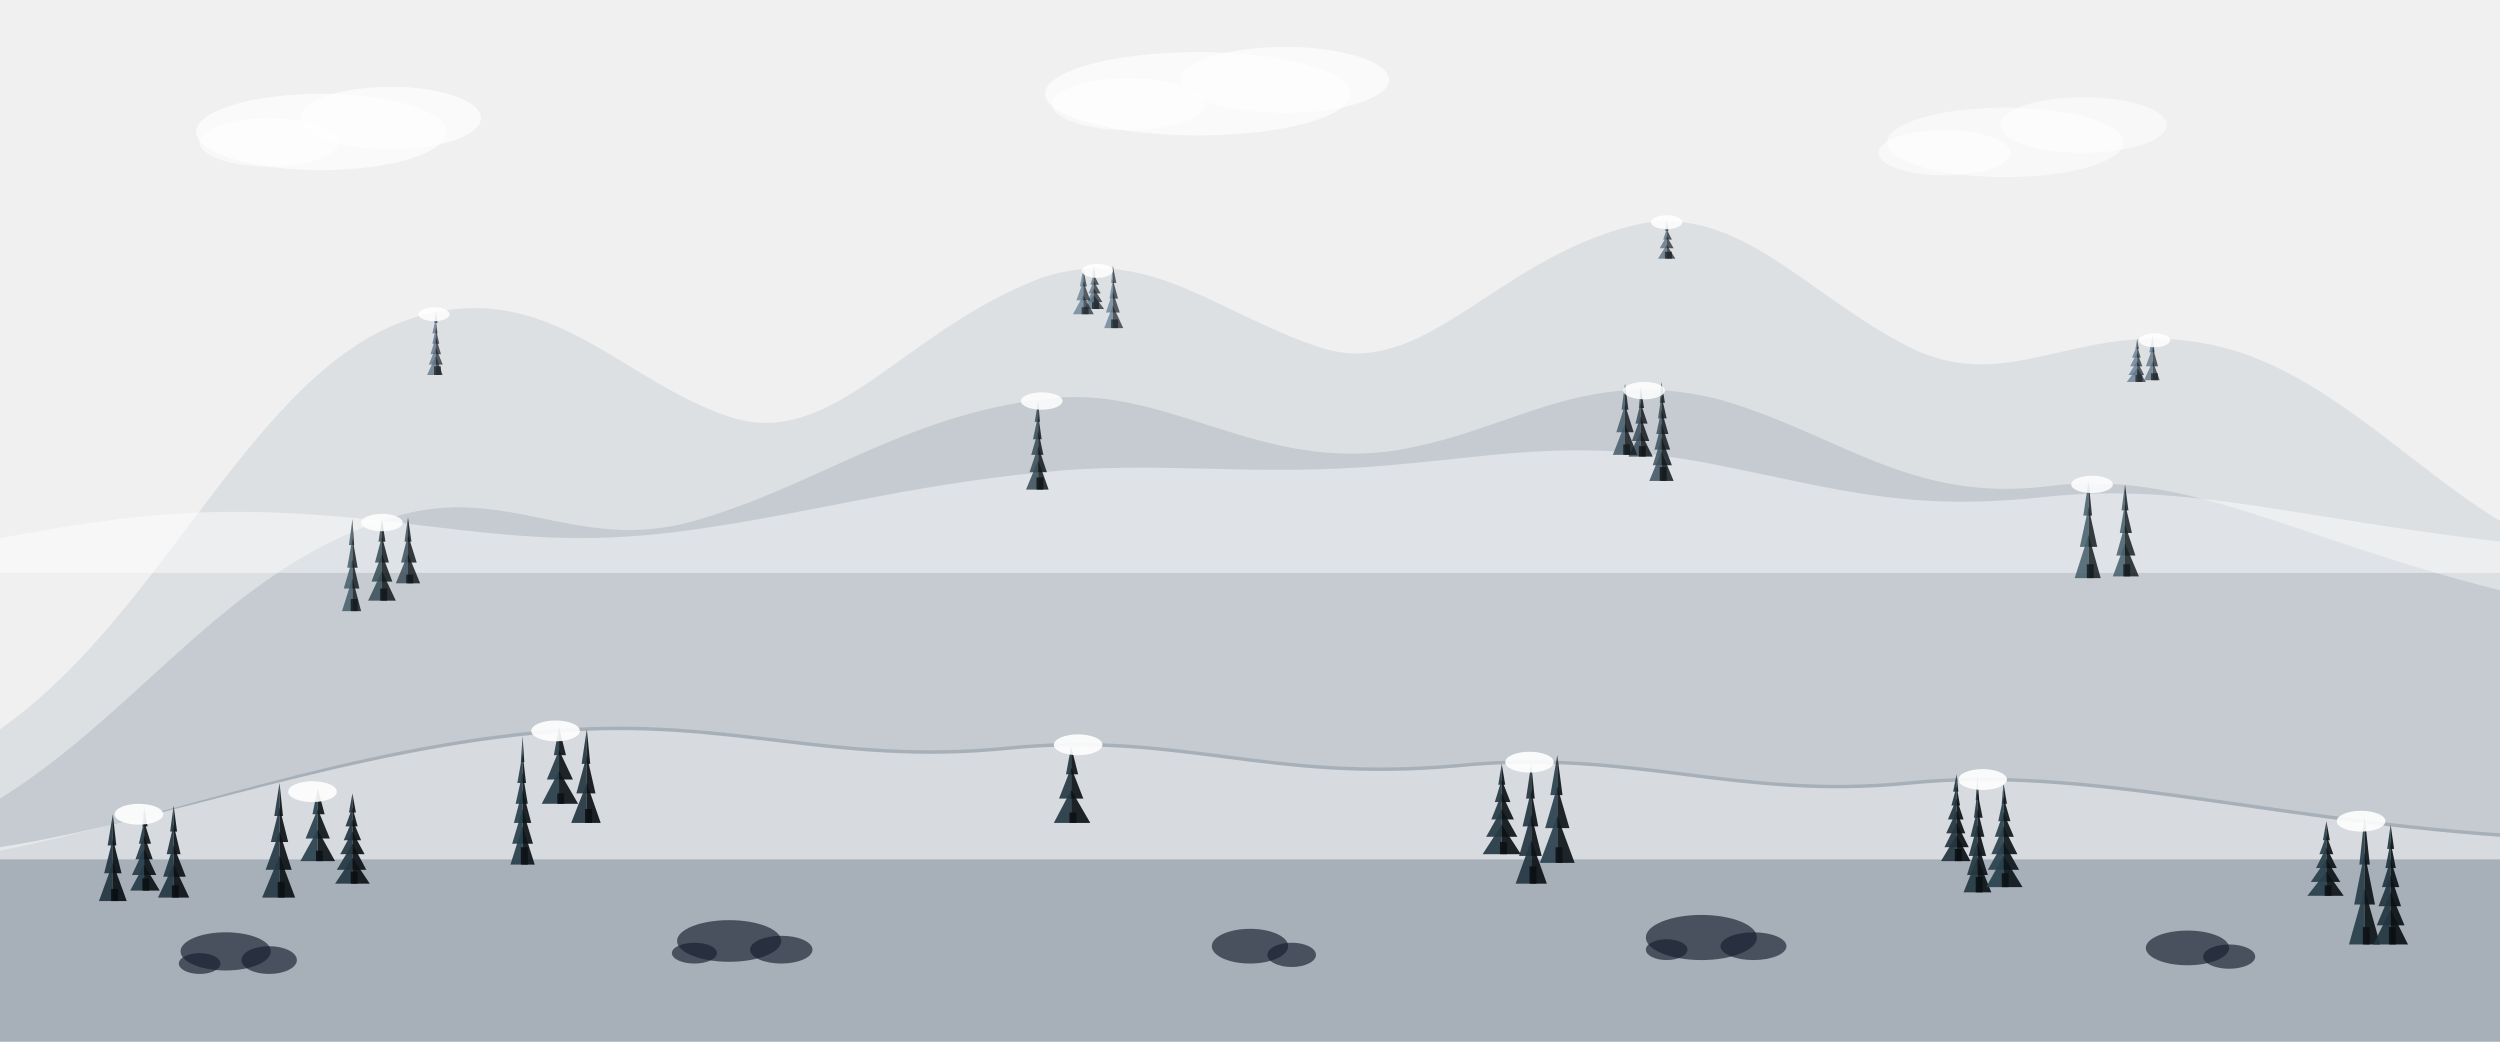
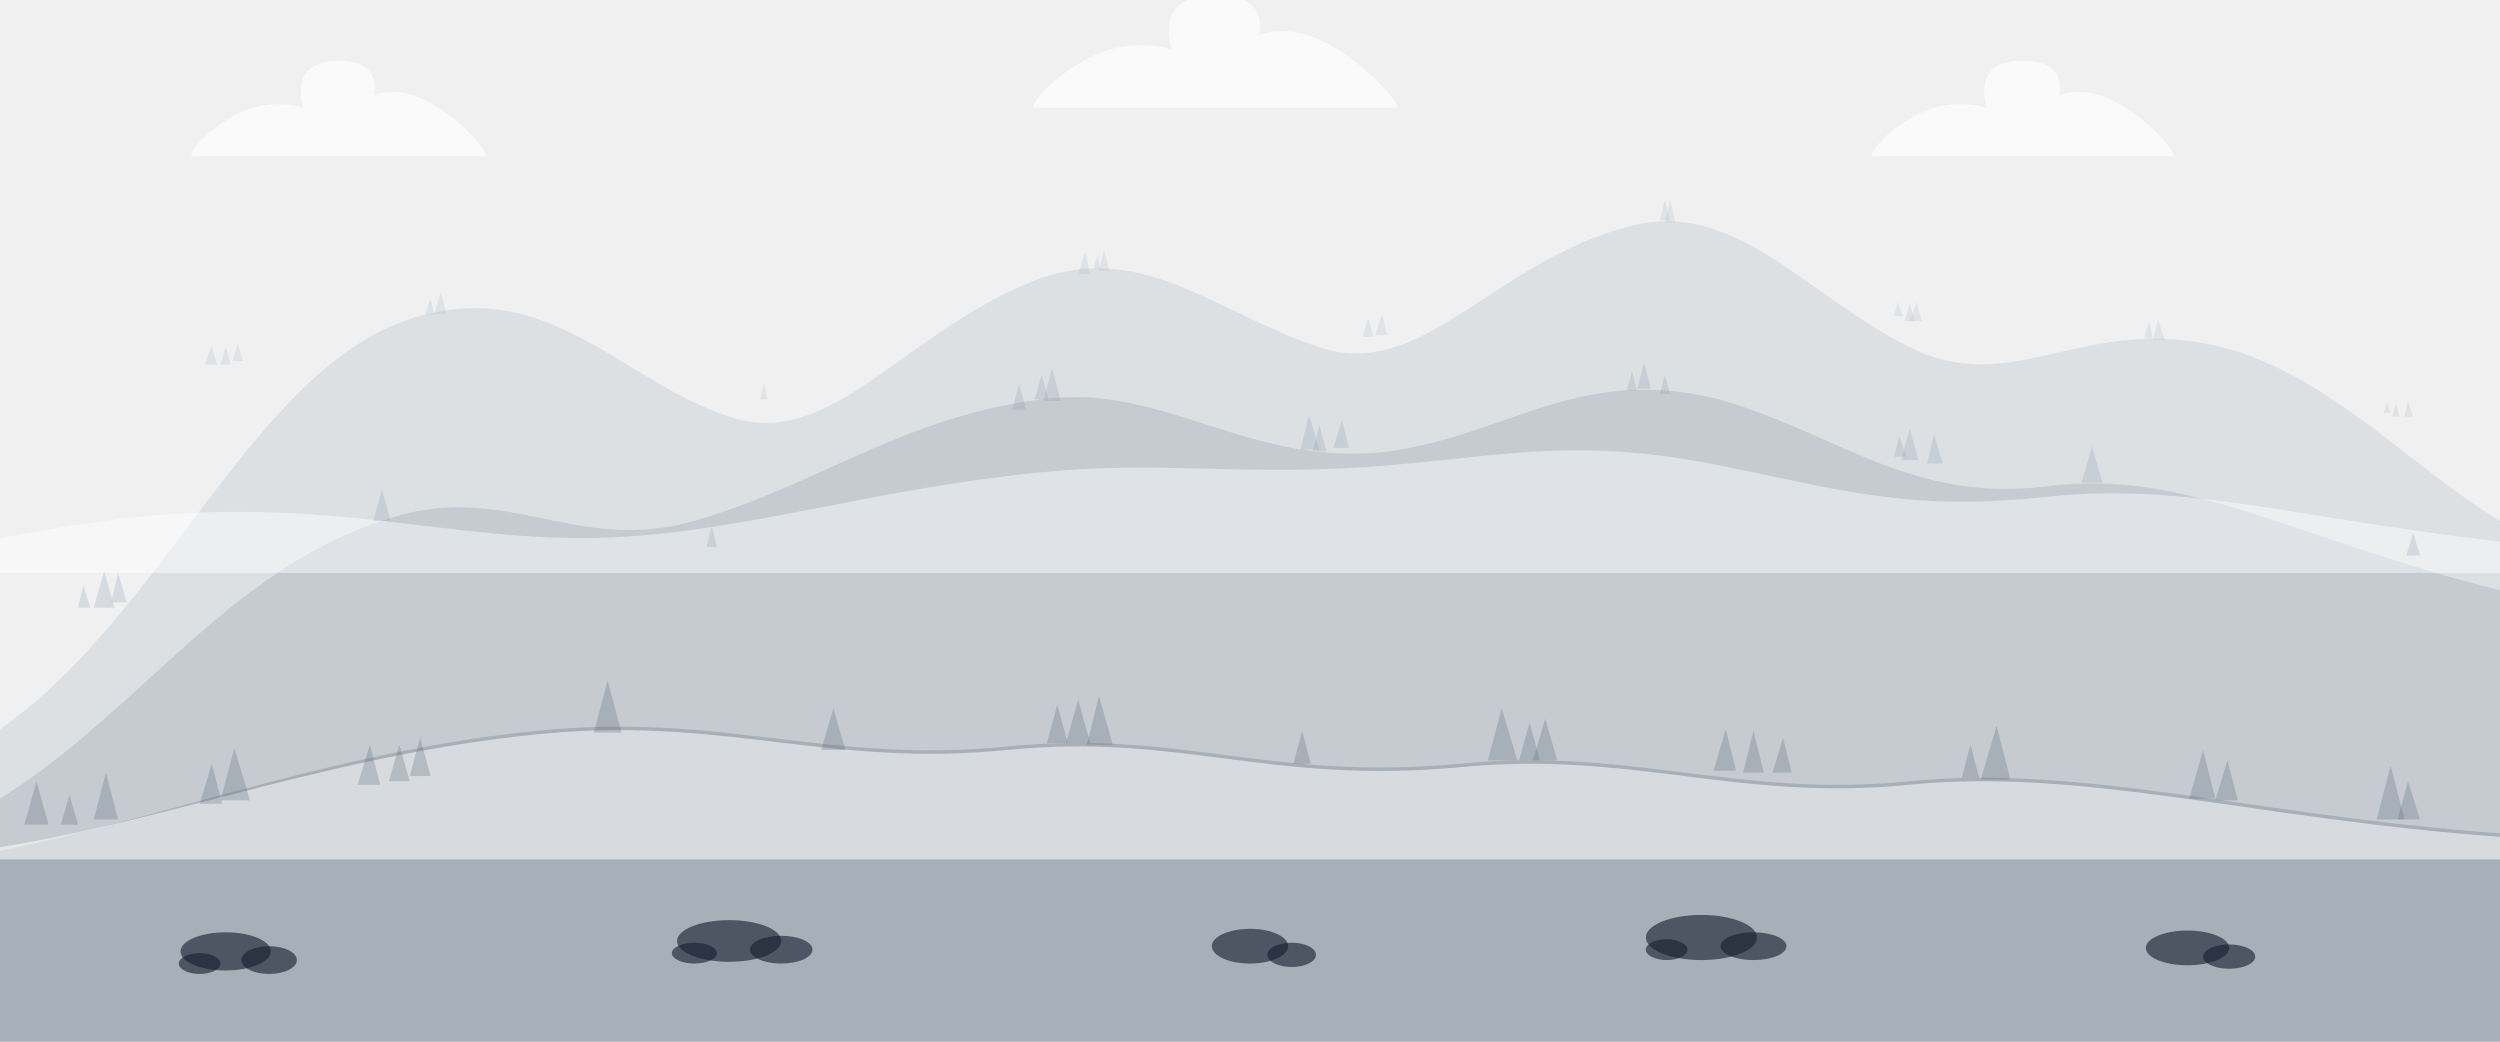
<svg xmlns="http://www.w3.org/2000/svg" viewBox="0 0 1440 600" preserveAspectRatio="xMidYMax slice">
-   <ellipse cx="185" cy="76" rx="72" ry="22" fill="white" fill-opacity="0.65" />
-   <ellipse cx="225" cy="68" rx="52" ry="18" fill="white" fill-opacity="0.65" />
-   <ellipse cx="155" cy="82" rx="40" ry="14" fill="white" fill-opacity="0.55" />
-   <ellipse cx="690" cy="54" rx="88" ry="24" fill="white" fill-opacity="0.65" />
-   <ellipse cx="740" cy="46" rx="60" ry="19" fill="white" fill-opacity="0.65" />
-   <ellipse cx="650" cy="60" rx="44" ry="15" fill="white" fill-opacity="0.55" />
-   <ellipse cx="1155" cy="82" rx="68" ry="20" fill="white" fill-opacity="0.55" />
-   <ellipse cx="1200" cy="72" rx="48" ry="16" fill="white" fill-opacity="0.55" />
-   <ellipse cx="1120" cy="88" rx="38" ry="13" fill="white" fill-opacity="0.55" />
+   <path d="M110,90 C110,84 134,60 159,60 C185,60 177,69 177,69 C177,69 161,35 195,35 C229,35 211,67 211,67 C211,67 204,53 227,53 C251,53 280,84 280,90 Z" fill="white" fill-opacity="0.65" />
+   <path d="M595,62 C595,56 624,26 656,26 C687,26 678,37 678,37 C678,37 658,-3 700,-3 C742,-3 720,35 720,35 C720,35 710,18 740,18 C769,18 805,56 805,62 Z" fill="white" fill-opacity="0.65" />
+   <path d="M1078,90 C1078,84 1102,60 1128,60 C1154,60 1147,69 1147,69 C1147,69 1130,35 1165,35 C1200,35 1182,67 1182,67 C1182,67 1174,53 1198,53 C1223,53 1252,84 1252,90 Z" fill="white" fill-opacity="0.65" />
  <path fill="#9aacb8" fill-opacity="0.22" d="M0,420 C100,350 150,200 250,180 C320,165 360,220 420,240 C480,260 520,190 600,160 C660,140 700,180 760,200 C820,220 860,150 940,130 C1000,115 1040,170 1100,200 C1160,230 1200,180 1280,200 C1340,215 1390,270 1440,300 L1440,600 L0,600 Z" />
-   <path fill="white" fill-opacity="0.80" d="M244,180 C250,167 C256,180 Z" />
-   <path fill="white" fill-opacity="0.80" d="M626,155 C632,142 C638,155 Z" />
-   <path fill="white" fill-opacity="0.80" d="M954,127 C960,114 C966,127 Z" />
-   <path fill="white" fill-opacity="0.80" d="M1235,195 C1241,182 C1247,195 Z" />
-   <g fill="#394856" fill-opacity="0.72">
-     <polygon points="251,179 251,186 250,186" fill="#556c81" fill-opacity="0.72" />
-     <polygon points="251,179 251,186 252,186" fill="#1c242b" fill-opacity="0.72" />
-     <polygon points="251,184 251,192 249,192" fill="#556c81" fill-opacity="0.72" />
-     <polygon points="251,184 251,192 252,192" fill="#1c242b" fill-opacity="0.72" />
-     <polygon points="251,189 251,198 249,198" fill="#556c81" fill-opacity="0.72" />
-     <polygon points="251,189 251,198 253,198" fill="#1c242b" fill-opacity="0.72" />
-     <polygon points="251,194 251,204 248,204" fill="#556c81" fill-opacity="0.72" />
-     <polygon points="251,194 251,204 254,204" fill="#1c242b" fill-opacity="0.72" />
-     <polygon points="251,200 251,210 247,210" fill="#556c81" fill-opacity="0.72" />
-     <polygon points="251,200 251,210 255,210" fill="#1c242b" fill-opacity="0.72" />
-     <polygon points="251,205 251,216 246,216" fill="#556c81" fill-opacity="0.72" />
-     <polygon points="251,205 251,216 255,216" fill="#1c242b" fill-opacity="0.72" />
-     <rect x="250" y="211" width="4" height="5" fill="#192026" fill-opacity="0.72" />
-   </g>
-   <ellipse cx="250" cy="181" rx="9" ry="4" fill="white" fill-opacity="0.85" />
-   <g fill="#3a4a58" fill-opacity="0.72">
-     <polygon points="630,153 630,159 629,159" fill="#576f84" fill-opacity="0.72" />
-     <polygon points="630,153 630,159 631,159" fill="#1d252c" fill-opacity="0.72" />
-     <polygon points="630,158 630,164 628,164" fill="#576f84" fill-opacity="0.72" />
-     <polygon points="630,158 630,164 633,164" fill="#1d252c" fill-opacity="0.72" />
-     <polygon points="630,162 630,169 627,169" fill="#576f84" fill-opacity="0.72" />
-     <polygon points="630,162 630,169 634,169" fill="#1d252c" fill-opacity="0.72" />
-     <polygon points="630,166 630,174 626,174" fill="#576f84" fill-opacity="0.72" />
-     <polygon points="630,166 630,174 635,174" fill="#1d252c" fill-opacity="0.72" />
-     <polygon points="630,170 630,178 624,178" fill="#576f84" fill-opacity="0.72" />
-     <polygon points="630,170 630,178 636,178" fill="#1d252c" fill-opacity="0.72" />
-     <rect x="629" y="174" width="4" height="4" fill="#1a2127" fill-opacity="0.72" />
-   </g>
-   <g fill="#405261" fill-opacity="0.72">
-     <polygon points="624,155 624,165 622,165" fill="#607b91" fill-opacity="0.72" />
-     <polygon points="624,155 624,165 626,165" fill="#202930" fill-opacity="0.72" />
-     <polygon points="624,162 624,173 620,173" fill="#607b91" fill-opacity="0.72" />
-     <polygon points="624,162 624,173 628,173" fill="#202930" fill-opacity="0.72" />
-     <polygon points="624,170 624,181 618,181" fill="#607b91" fill-opacity="0.72" />
-     <polygon points="624,170 624,181 630,181" fill="#202930" fill-opacity="0.72" />
-     <rect x="623" y="177" width="4" height="4" fill="#1c242b" fill-opacity="0.72" />
-   </g>
-   <g fill="#3f5161" fill-opacity="0.72">
-     <polygon points="641,153 641,163 640,163" fill="#5e7991" fill-opacity="0.72" />
-     <polygon points="641,153 641,163 643,163" fill="#1f2830" fill-opacity="0.72" />
-     <polygon points="641,161 641,172 639,172" fill="#5e7991" fill-opacity="0.72" />
-     <polygon points="641,161 641,172 644,172" fill="#1f2830" fill-opacity="0.72" />
-     <polygon points="641,168 641,180 637,180" fill="#5e7991" fill-opacity="0.72" />
-     <polygon points="641,168 641,180 645,180" fill="#1f2830" fill-opacity="0.72" />
-     <polygon points="641,176 641,189 636,189" fill="#5e7991" fill-opacity="0.72" />
-     <polygon points="641,176 641,189 647,189" fill="#1f2830" fill-opacity="0.72" />
-     <rect x="640" y="184" width="4" height="5" fill="#1c242b" fill-opacity="0.72" />
-   </g>
-   <ellipse cx="632" cy="156" rx="9" ry="4" fill="white" fill-opacity="0.85" />
-   <g fill="#354451" fill-opacity="0.72">
-     <polygon points="960,127 960,133 959,133" fill="#4f6679" fill-opacity="0.72" />
-     <polygon points="960,127 960,133 961,133" fill="#1a2228" fill-opacity="0.72" />
-     <polygon points="960,132 960,138 958,138" fill="#4f6679" fill-opacity="0.72" />
-     <polygon points="960,132 960,138 963,138" fill="#1a2228" fill-opacity="0.72" />
-     <polygon points="960,136 960,143 956,143" fill="#4f6679" fill-opacity="0.72" />
-     <polygon points="960,136 960,143 964,143" fill="#1a2228" fill-opacity="0.72" />
-     <polygon points="960,141 960,149 955,149" fill="#4f6679" fill-opacity="0.72" />
-     <polygon points="960,141 960,149 965,149" fill="#1a2228" fill-opacity="0.72" />
-     <rect x="959" y="145" width="4" height="4" fill="#171e24" fill-opacity="0.72" />
-   </g>
-   <ellipse cx="960" cy="128" rx="9" ry="4" fill="white" fill-opacity="0.85" />
-   <g fill="#384855" fill-opacity="0.72">
-     <polygon points="1240,193 1240,203 1238,203" fill="#546c7f" fill-opacity="0.72" />
-     <polygon points="1240,193 1240,203 1241,203" fill="#1c242a" fill-opacity="0.72" />
-     <polygon points="1240,200 1240,211 1236,211" fill="#546c7f" fill-opacity="0.72" />
-     <polygon points="1240,200 1240,211 1243,211" fill="#1c242a" fill-opacity="0.72" />
-     <polygon points="1240,208 1240,219 1235,219" fill="#546c7f" fill-opacity="0.72" />
-     <polygon points="1240,208 1240,219 1244,219" fill="#1c242a" fill-opacity="0.72" />
-     <rect x="1239" y="215" width="4" height="4" fill="#192026" fill-opacity="0.72" />
-   </g>
-   <g fill="#3c4d5c" fill-opacity="0.72">
-     <polygon points="1231,195 1231,201 1230,201" fill="#5a738a" fill-opacity="0.72" />
-     <polygon points="1231,195 1231,201 1232,201" fill="#1e262e" fill-opacity="0.72" />
-     <polygon points="1231,199 1231,206 1228,206" fill="#5a738a" fill-opacity="0.72" />
-     <polygon points="1231,199 1231,206 1233,206" fill="#1e262e" fill-opacity="0.72" />
-     <polygon points="1231,203 1231,211 1227,211" fill="#5a738a" fill-opacity="0.72" />
-     <polygon points="1231,203 1231,211 1234,211" fill="#1e262e" fill-opacity="0.72" />
-     <polygon points="1231,208 1231,216 1226,216" fill="#5a738a" fill-opacity="0.72" />
-     <polygon points="1231,208 1231,216 1235,216" fill="#1e262e" fill-opacity="0.72" />
-     <polygon points="1231,212 1231,220 1225,220" fill="#5a738a" fill-opacity="0.72" />
-     <polygon points="1231,212 1231,220 1236,220" fill="#1e262e" fill-opacity="0.72" />
-     <rect x="1230" y="216" width="4" height="4" fill="#1b2229" fill-opacity="0.72" />
-   </g>
-   <ellipse cx="1241" cy="196" rx="9" ry="4" fill="white" fill-opacity="0.85" />
+   <path fill="white" fill-opacity="0.80" d="M124,210 C130,197 136,210 Z" />
+   <path fill="white" fill-opacity="0.80" d="M244,180 C250,167 256,180 Z" />
+   <path fill="white" fill-opacity="0.80" d="M434,230 C440,217 446,230 Z" />
+   <path fill="white" fill-opacity="0.80" d="M626,155 C632,142 638,155 Z" />
+   <path fill="white" fill-opacity="0.80" d="M784,195 C790,182 796,195 Z" />
+   <path fill="white" fill-opacity="0.80" d="M954,127 C960,114 966,127 Z" />
+   <path fill="white" fill-opacity="0.80" d="M1094,185 C1100,172 1106,185 Z" />
+   <path fill="white" fill-opacity="0.80" d="M1235,195 C1241,182 1247,195 Z" />
+   <path fill="white" fill-opacity="0.80" d="M1374,240 C1380,227 1386,240 Z" />
+   <polygon points="122,199 118,210 125,210" fill="#a5b9c6" fill-opacity="0.22" />
+   <polygon points="130,200 127,210 133,210" fill="#a5b9c6" fill-opacity="0.22" />
+   <polygon points="137,198 134,208 140,208" fill="#a5b9c6" fill-opacity="0.22" />
+   <polygon points="248,172 245,181 250,181" fill="#a5b9c6" fill-opacity="0.22" />
+   <polygon points="254,168 250,181 257,181" fill="#a5b9c6" fill-opacity="0.22" />
+   <polygon points="440,221 438,230 442,230" fill="#a5b9c6" fill-opacity="0.22" />
+   <polygon points="625,145 621,158 628,158" fill="#a5b9c6" fill-opacity="0.22" />
+   <polygon points="632,147 630,155 634,155" fill="#a5b9c6" fill-opacity="0.22" />
+   <polygon points="636,144 633,156 639,156" fill="#a5b9c6" fill-opacity="0.22" />
+   <polygon points="788,183 785,194 791,194" fill="#a5b9c6" fill-opacity="0.22" />
+   <polygon points="796,181 792,193 799,193" fill="#a5b9c6" fill-opacity="0.22" />
+   <polygon points="959,115 956,127 962,127" fill="#a5b9c6" fill-opacity="0.22" />
+   <polygon points="962,115 959,128 965,128" fill="#a5b9c6" fill-opacity="0.22" />
+   <polygon points="1093,174 1091,182 1096,182" fill="#a5b9c6" fill-opacity="0.22" />
+   <polygon points="1100,175 1097,185 1103,185" fill="#a5b9c6" fill-opacity="0.22" />
+   <polygon points="1104,174 1100,185 1107,185" fill="#a5b9c6" fill-opacity="0.22" />
+   <polygon points="1238,185 1235,195 1240,195" fill="#a5b9c6" fill-opacity="0.22" />
+   <polygon points="1243,184 1240,196 1247,196" fill="#a5b9c6" fill-opacity="0.22" />
+   <polygon points="1375,231 1373,238 1377,238" fill="#a5b9c6" fill-opacity="0.22" />
+   <polygon points="1380,232 1378,240 1382,240" fill="#a5b9c6" fill-opacity="0.22" />
+   <polygon points="1387,231 1385,240 1390,240" fill="#a5b9c6" fill-opacity="0.22" />
  <path fill="#7a8a98" fill-opacity="0.24" d="M0,460 C80,410 130,330 220,300 C290,275 330,320 400,300 C470,280 520,240 600,230 C670,220 720,270 800,260 C870,250 910,210 990,230 C1060,250 1100,290 1180,280 C1260,270 1320,310 1440,340 L1440,600 L0,600 Z" />
-   <path fill="white" fill-opacity="0.45" d="M0,310 C80,295 130,290 220,300 C290,308 330,315 400,305        C470,295 520,280 600,272 C670,265 720,275 800,268        C870,262 910,252 990,268 C1060,282 1100,295 1180,286        C1260,278 1320,298 1440,312 L1440,330 L0,330 Z" />
-   <g fill="#253239" fill-opacity="0.85">
-     <polygon points="220,299 220,312 218,312" fill="#374b55" fill-opacity="0.85" />
-     <polygon points="220,299 220,312 222,312" fill="#12191c" fill-opacity="0.85" />
-     <polygon points="220,309 220,324 216,324" fill="#374b55" fill-opacity="0.85" />
-     <polygon points="220,309 220,324 224,324" fill="#12191c" fill-opacity="0.85" />
-     <polygon points="220,319 220,335 214,335" fill="#374b55" fill-opacity="0.85" />
-     <polygon points="220,319 220,335 226,335" fill="#12191c" fill-opacity="0.85" />
-     <polygon points="220,329 220,346 212,346" fill="#374b55" fill-opacity="0.85" />
-     <polygon points="220,329 220,346 228,346" fill="#12191c" fill-opacity="0.85" />
-     <rect x="219" y="339" width="4" height="7" fill="#101619" fill-opacity="0.85" />
-   </g>
-   <g fill="#2e3e46" fill-opacity="0.85">
-     <polygon points="203,299 203,314 201,314" fill="#455d69" fill-opacity="0.85" />
-     <polygon points="203,299 203,314 204,314" fill="#171f23" fill-opacity="0.85" />
-     <polygon points="203,310 203,327 200,327" fill="#455d69" fill-opacity="0.85" />
-     <polygon points="203,310 203,327 206,327" fill="#171f23" fill-opacity="0.85" />
-     <polygon points="203,322 203,339 198,339" fill="#455d69" fill-opacity="0.85" />
-     <polygon points="203,322 203,339 207,339" fill="#171f23" fill-opacity="0.85" />
-     <polygon points="203,333 203,352 197,352" fill="#455d69" fill-opacity="0.85" />
-     <polygon points="203,333 203,352 208,352" fill="#171f23" fill-opacity="0.85" />
-     <rect x="202" y="345" width="4" height="7" fill="#141b1f" fill-opacity="0.85" />
-   </g>
-   <g fill="#28353d" fill-opacity="0.85">
-     <polygon points="235,298 235,312 233,312" fill="#3c4f5b" fill-opacity="0.85" />
-     <polygon points="235,298 235,312 237,312" fill="#141a1e" fill-opacity="0.85" />
-     <polygon points="235,308 235,324 231,324" fill="#3c4f5b" fill-opacity="0.85" />
-     <polygon points="235,308 235,324 240,324" fill="#141a1e" fill-opacity="0.85" />
-     <polygon points="235,319 235,336 228,336" fill="#3c4f5b" fill-opacity="0.85" />
-     <polygon points="235,319 235,336 242,336" fill="#141a1e" fill-opacity="0.85" />
-     <rect x="234" y="331" width="4" height="5" fill="#12171b" fill-opacity="0.85" />
-   </g>
-   <ellipse cx="220" cy="301" rx="12" ry="5" fill="white" fill-opacity="0.85" />
-   <g fill="#253239" fill-opacity="0.85">
-     <polygon points="598,231 598,243 596,243" fill="#374b55" fill-opacity="0.85" />
-     <polygon points="598,231 598,243 599,243" fill="#12191c" fill-opacity="0.85" />
-     <polygon points="598,239 598,253 595,253" fill="#374b55" fill-opacity="0.85" />
-     <polygon points="598,239 598,253 600,253" fill="#12191c" fill-opacity="0.85" />
-     <polygon points="598,248 598,262 594,262" fill="#374b55" fill-opacity="0.85" />
-     <polygon points="598,248 598,262 601,262" fill="#12191c" fill-opacity="0.85" />
-     <polygon points="598,257 598,272 593,272" fill="#374b55" fill-opacity="0.85" />
-     <polygon points="598,257 598,272 603,272" fill="#12191c" fill-opacity="0.85" />
-     <polygon points="598,265 598,282 591,282" fill="#374b55" fill-opacity="0.85" />
-     <polygon points="598,265 598,282 604,282" fill="#12191c" fill-opacity="0.85" />
-     <rect x="597" y="275" width="4" height="7" fill="#101619" fill-opacity="0.85" />
-   </g>
-   <ellipse cx="600" cy="231" rx="12" ry="5" fill="white" fill-opacity="0.85" />
-   <g fill="#26333b" fill-opacity="0.85">
-     <polygon points="945,223 945,235 944,235" fill="#394c58" fill-opacity="0.85" />
-     <polygon points="945,223 945,235 947,235" fill="#13191d" fill-opacity="0.85" />
-     <polygon points="945,232 945,244 942,244" fill="#394c58" fill-opacity="0.85" />
-     <polygon points="945,232 945,244 949,244" fill="#13191d" fill-opacity="0.85" />
-     <polygon points="945,240 945,254 940,254" fill="#394c58" fill-opacity="0.85" />
-     <polygon points="945,240 945,254 950,254" fill="#13191d" fill-opacity="0.85" />
-     <polygon points="945,249 945,263 938,263" fill="#394c58" fill-opacity="0.85" />
-     <polygon points="945,249 945,263 952,263" fill="#13191d" fill-opacity="0.85" />
-     <rect x="944" y="257" width="4" height="6" fill="#11161a" fill-opacity="0.85" />
-   </g>
-   <g fill="#2e3d46" fill-opacity="0.85">
-     <polygon points="936,221 936,236 934,236" fill="#455b69" fill-opacity="0.85" />
-     <polygon points="936,221 936,236 938,236" fill="#171e23" fill-opacity="0.85" />
-     <polygon points="936,233 936,249 931,249" fill="#455b69" fill-opacity="0.85" />
-     <polygon points="936,233 936,249 941,249" fill="#171e23" fill-opacity="0.85" />
-     <polygon points="936,244 936,262 929,262" fill="#455b69" fill-opacity="0.85" />
-     <polygon points="936,244 936,262 943,262" fill="#171e23" fill-opacity="0.85" />
-     <rect x="935" y="256" width="4" height="6" fill="#141b1f" fill-opacity="0.85" />
-   </g>
-   <g fill="#29373f" fill-opacity="0.85">
-     <polygon points="957,220 957,232 956,232" fill="#3d525e" fill-opacity="0.85" />
-     <polygon points="957,220 957,232 959,232" fill="#141b1f" fill-opacity="0.85" />
-     <polygon points="957,228 957,241 955,241" fill="#3d525e" fill-opacity="0.85" />
-     <polygon points="957,228 957,241 960,241" fill="#141b1f" fill-opacity="0.85" />
-     <polygon points="957,236 957,250 954,250" fill="#3d525e" fill-opacity="0.85" />
-     <polygon points="957,236 957,250 961,250" fill="#141b1f" fill-opacity="0.85" />
-     <polygon points="957,244 957,259 953,259" fill="#3d525e" fill-opacity="0.85" />
-     <polygon points="957,244 957,259 962,259" fill="#141b1f" fill-opacity="0.85" />
-     <polygon points="957,252 957,268 952,268" fill="#3d525e" fill-opacity="0.85" />
-     <polygon points="957,252 957,268 963,268" fill="#141b1f" fill-opacity="0.85" />
-     <polygon points="957,260 957,277 950,277" fill="#3d525e" fill-opacity="0.85" />
-     <polygon points="957,260 957,277 964,277" fill="#141b1f" fill-opacity="0.85" />
-     <rect x="956" y="269" width="4" height="8" fill="#12181c" fill-opacity="0.85" />
-   </g>
-   <ellipse cx="947" cy="225" rx="12" ry="5" fill="white" fill-opacity="0.85" />
-   <g fill="#2e3e47" fill-opacity="0.85">
-     <polygon points="1203,277 1203,297 1200,297" fill="#455d6a" fill-opacity="0.85" />
-     <polygon points="1203,277 1203,297 1205,297" fill="#171f23" fill-opacity="0.85" />
-     <polygon points="1203,292 1203,315 1198,315" fill="#455d6a" fill-opacity="0.85" />
-     <polygon points="1203,292 1203,315 1208,315" fill="#171f23" fill-opacity="0.85" />
-     <polygon points="1203,308 1203,333 1195,333" fill="#455d6a" fill-opacity="0.85" />
-     <polygon points="1203,308 1203,333 1210,333" fill="#171f23" fill-opacity="0.85" />
-     <rect x="1202" y="325" width="4" height="8" fill="#141b1f" fill-opacity="0.85" />
-   </g>
-   <g fill="#2e3e47" fill-opacity="0.85">
-     <polygon points="1224,279 1224,294 1222,294" fill="#455d6a" fill-opacity="0.85" />
-     <polygon points="1224,279 1224,294 1226,294" fill="#171f23" fill-opacity="0.85" />
-     <polygon points="1224,290 1224,307 1221,307" fill="#455d6a" fill-opacity="0.85" />
-     <polygon points="1224,290 1224,307 1228,307" fill="#171f23" fill-opacity="0.85" />
-     <polygon points="1224,302 1224,320 1219,320" fill="#455d6a" fill-opacity="0.85" />
-     <polygon points="1224,302 1224,320 1230,320" fill="#171f23" fill-opacity="0.85" />
-     <polygon points="1224,313 1224,332 1217,332" fill="#455d6a" fill-opacity="0.85" />
-     <polygon points="1224,313 1224,332 1232,332" fill="#171f23" fill-opacity="0.85" />
-     <rect x="1223" y="325" width="4" height="7" fill="#141b1f" fill-opacity="0.85" />
-   </g>
-   <ellipse cx="1205" cy="279" rx="12" ry="5" fill="white" fill-opacity="0.85" />
+   <path fill="white" fill-opacity="0.45" d="M0,310 C80,295 130,290 220,300 C290,308 330,315 400,305 C470,295 520,280 600,272 C670,265 720,275 800,268 C870,262 910,252 990,268 C1060,282 1100,295 1180,286 C1260,278 1320,298 1440,312 L1440,330 L0,330 Z" />
+   <polygon points="48,337 45,350 52,350" fill="#8697a7" fill-opacity="0.24" />
+   <polygon points="60,329 54,350 66,350" fill="#8697a7" fill-opacity="0.24" />
+   <polygon points="68,330 64,347 73,347" fill="#8697a7" fill-opacity="0.24" />
+   <polygon points="220,282 215,300 225,300" fill="#8697a7" fill-opacity="0.24" />
+   <polygon points="410,303 407,315 413,315" fill="#8697a7" fill-opacity="0.24" />
+   <polygon points="587,221 583,236 591,236" fill="#8697a7" fill-opacity="0.24" />
+   <polygon points="600,216 596,230 604,230" fill="#8697a7" fill-opacity="0.24" />
+   <polygon points="606,212 601,231 611,231" fill="#8697a7" fill-opacity="0.24" />
+   <polygon points="754,239 749,259 760,259" fill="#8697a7" fill-opacity="0.24" />
+   <polygon points="760,245 756,260 764,260" fill="#8697a7" fill-opacity="0.24" />
+   <polygon points="773,242 768,258 777,258" fill="#8697a7" fill-opacity="0.24" />
+   <polygon points="940,214 937,225 943,225" fill="#8697a7" fill-opacity="0.24" />
+   <polygon points="947,209 943,224 951,224" fill="#8697a7" fill-opacity="0.24" />
+   <polygon points="959,216 956,227 962,227" fill="#8697a7" fill-opacity="0.24" />
+   <polygon points="1094,251 1091,263 1098,263" fill="#8697a7" fill-opacity="0.24" />
+   <polygon points="1100,247 1095,265 1105,265" fill="#8697a7" fill-opacity="0.24" />
+   <polygon points="1114,250 1110,267 1119,267" fill="#8697a7" fill-opacity="0.24" />
+   <polygon points="1205,257 1199,278 1211,278" fill="#8697a7" fill-opacity="0.24" />
+   <polygon points="1390,307 1386,320 1394,320" fill="#8697a7" fill-opacity="0.24" />
  <path fill="#5a6a78" fill-opacity="0.28" d="M0,490 C100,470 200,430 320,420 C420,412 480,440 580,430 C680,420 730,450 840,440 C940,430 1000,460 1100,450 C1200,440 1300,470 1440,480 L1440,600 L0,600 Z" />
-   <path fill="white" fill-opacity="0.55" d="M0,488 C100,472 200,432 320,422 C420,414 480,442 580,432        C680,422 730,452 840,442 C940,432 1000,462 1100,452        C1200,442 1300,472 1440,482 L1440,495 L0,495 Z" />
-   <g fill="#1a2831" fill-opacity="0.92">
-     <polygon points="83,465 83,476 82,476" fill="#273c49" fill-opacity="0.92" />
-     <polygon points="83,465 83,476 85,476" fill="#0d1418" fill-opacity="0.92" />
-     <polygon points="83,473 83,486 80,486" fill="#273c49" fill-opacity="0.92" />
-     <polygon points="83,473 83,486 87,486" fill="#0d1418" fill-opacity="0.92" />
-     <polygon points="83,481 83,495 78,495" fill="#273c49" fill-opacity="0.92" />
-     <polygon points="83,481 83,495 88,495" fill="#0d1418" fill-opacity="0.92" />
-     <polygon points="83,489 83,504 76,504" fill="#273c49" fill-opacity="0.92" />
-     <polygon points="83,489 83,504 90,504" fill="#0d1418" fill-opacity="0.92" />
-     <polygon points="83,498 83,513 75,513" fill="#273c49" fill-opacity="0.92" />
-     <polygon points="83,498 83,513 92,513" fill="#0d1418" fill-opacity="0.92" />
-     <rect x="82" y="506" width="4" height="7" fill="#0b1216" fill-opacity="0.92" />
-   </g>
-   <g fill="#17242c" fill-opacity="0.92">
-     <polygon points="65,469 65,487 62,487" fill="#223642" fill-opacity="0.92" />
-     <polygon points="65,469 65,487 67,487" fill="#0b1216" fill-opacity="0.92" />
-     <polygon points="65,483 65,503 60,503" fill="#223642" fill-opacity="0.92" />
-     <polygon points="65,483 65,503 70,503" fill="#0b1216" fill-opacity="0.92" />
-     <polygon points="65,497 65,519 57,519" fill="#223642" fill-opacity="0.92" />
-     <polygon points="65,497 65,519 73,519" fill="#0b1216" fill-opacity="0.92" />
-     <rect x="64" y="512" width="4" height="7" fill="#0a1013" fill-opacity="0.92" />
-   </g>
-   <g fill="#18252c" fill-opacity="0.92">
-     <polygon points="100,464 100,479 98,479" fill="#243742" fill-opacity="0.92" />
-     <polygon points="100,464 100,479 102,479" fill="#0c1216" fill-opacity="0.92" />
-     <polygon points="100,475 100,492 96,492" fill="#243742" fill-opacity="0.92" />
-     <polygon points="100,475 100,492 104,492" fill="#0c1216" fill-opacity="0.92" />
-     <polygon points="100,487 100,505 94,505" fill="#243742" fill-opacity="0.92" />
-     <polygon points="100,487 100,505 107,505" fill="#0c1216" fill-opacity="0.92" />
-     <polygon points="100,498 100,517 91,517" fill="#243742" fill-opacity="0.92" />
-     <polygon points="100,498 100,517 109,517" fill="#0c1216" fill-opacity="0.92" />
-     <rect x="99" y="510" width="4" height="7" fill="#0a1013" fill-opacity="0.92" />
-   </g>
-   <ellipse cx="80" cy="469" rx="14" ry="6" fill="white" fill-opacity="0.90" />
-   <g fill="#1c2c35" fill-opacity="0.92">
-     <polygon points="183,454 183,469 180,469" fill="#2a424f" fill-opacity="0.92" />
-     <polygon points="183,454 183,469 187,469" fill="#0e161a" fill-opacity="0.92" />
-     <polygon points="183,466 183,483 176,483" fill="#2a424f" fill-opacity="0.92" />
-     <polygon points="183,466 183,483 190,483" fill="#0e161a" fill-opacity="0.92" />
-     <polygon points="183,478 183,496 173,496" fill="#2a424f" fill-opacity="0.92" />
-     <polygon points="183,478 183,496 193,496" fill="#0e161a" fill-opacity="0.92" />
-     <rect x="182" y="490" width="4" height="6" fill="#0c1317" fill-opacity="0.92" />
-   </g>
-   <g fill="#19262e" fill-opacity="0.92">
-     <polygon points="161,451 161,470 158,470" fill="#253945" fill-opacity="0.92" />
-     <polygon points="161,451 161,470 163,470" fill="#0c1317" fill-opacity="0.92" />
-     <polygon points="161,465 161,485 156,485" fill="#253945" fill-opacity="0.92" />
-     <polygon points="161,465 161,485 166,485" fill="#0c1317" fill-opacity="0.92" />
-     <polygon points="161,479 161,501 153,501" fill="#253945" fill-opacity="0.92" />
-     <polygon points="161,479 161,501 168,501" fill="#0c1317" fill-opacity="0.92" />
-     <polygon points="161,493 161,517 151,517" fill="#253945" fill-opacity="0.92" />
-     <polygon points="161,493 161,517 170,517" fill="#0c1317" fill-opacity="0.92" />
-     <rect x="160" y="508" width="4" height="9" fill="#0b1114" fill-opacity="0.92" />
-   </g>
-   <g fill="#18252d" fill-opacity="0.92">
-     <polygon points="203,457 203,468 201,468" fill="#243743" fill-opacity="0.92" />
-     <polygon points="203,457 203,468 205,468" fill="#0c1216" fill-opacity="0.92" />
-     <polygon points="203,465 203,476 199,476" fill="#243743" fill-opacity="0.92" />
-     <polygon points="203,465 203,476 206,476" fill="#0c1216" fill-opacity="0.92" />
-     <polygon points="203,472 203,484 198,484" fill="#243743" fill-opacity="0.92" />
-     <polygon points="203,472 203,484 208,484" fill="#0c1216" fill-opacity="0.92" />
-     <polygon points="203,479 203,492 196,492" fill="#243743" fill-opacity="0.92" />
-     <polygon points="203,479 203,492 210,492" fill="#0c1216" fill-opacity="0.92" />
-     <polygon points="203,486 203,501 194,501" fill="#243743" fill-opacity="0.92" />
-     <polygon points="203,486 203,501 211,501" fill="#0c1216" fill-opacity="0.92" />
-     <polygon points="203,494 203,509 193,509" fill="#243743" fill-opacity="0.92" />
-     <polygon points="203,494 203,509 213,509" fill="#0c1216" fill-opacity="0.92" />
-     <rect x="202" y="502" width="4" height="7" fill="#0a1014" fill-opacity="0.92" />
-   </g>
-   <ellipse cx="180" cy="456" rx="14" ry="6" fill="white" fill-opacity="0.90" />
-   <g fill="#1a2931" fill-opacity="0.92">
-     <polygon points="322,419 322,435 319,435" fill="#273d49" fill-opacity="0.92" />
-     <polygon points="322,419 322,435 326,435" fill="#0d1418" fill-opacity="0.92" />
-     <polygon points="322,432 322,449 315,449" fill="#273d49" fill-opacity="0.92" />
-     <polygon points="322,432 322,449 330,449" fill="#0d1418" fill-opacity="0.92" />
-     <polygon points="322,444 322,463 312,463" fill="#273d49" fill-opacity="0.92" />
-     <polygon points="322,444 322,463 333,463" fill="#0d1418" fill-opacity="0.92" />
-     <rect x="321" y="457" width="4" height="6" fill="#0b1216" fill-opacity="0.92" />
-   </g>
-   <g fill="#1b2a32" fill-opacity="0.92">
-     <polygon points="301,424 301,439 300,439" fill="#283f4b" fill-opacity="0.92" />
-     <polygon points="301,424 301,439 302,439" fill="#0d1519" fill-opacity="0.92" />
-     <polygon points="301,434 301,451 298,451" fill="#283f4b" fill-opacity="0.92" />
-     <polygon points="301,434 301,451 303,451" fill="#0d1519" fill-opacity="0.92" />
-     <polygon points="301,445 301,463 297,463" fill="#283f4b" fill-opacity="0.92" />
-     <polygon points="301,445 301,463 304,463" fill="#0d1519" fill-opacity="0.92" />
-     <polygon points="301,455 301,474 296,474" fill="#283f4b" fill-opacity="0.92" />
-     <polygon points="301,455 301,474 306,474" fill="#0d1519" fill-opacity="0.92" />
-     <polygon points="301,466 301,486 295,486" fill="#283f4b" fill-opacity="0.92" />
-     <polygon points="301,466 301,486 307,486" fill="#0d1519" fill-opacity="0.92" />
-     <polygon points="301,476 301,498 294,498" fill="#283f4b" fill-opacity="0.92" />
-     <polygon points="301,476 301,498 308,498" fill="#0d1519" fill-opacity="0.92" />
-     <rect x="300" y="488" width="4" height="10" fill="#0c1216" fill-opacity="0.92" />
-   </g>
-   <g fill="#18252d" fill-opacity="0.92">
-     <polygon points="338,420 338,440 335,440" fill="#243743" fill-opacity="0.92" />
-     <polygon points="338,420 338,440 340,440" fill="#0c1216" fill-opacity="0.92" />
-     <polygon points="338,435 338,457 332,457" fill="#243743" fill-opacity="0.92" />
-     <polygon points="338,435 338,457 343,457" fill="#0c1216" fill-opacity="0.92" />
-     <polygon points="338,451 338,474 329,474" fill="#243743" fill-opacity="0.92" />
-     <polygon points="338,451 338,474 346,474" fill="#0c1216" fill-opacity="0.92" />
-     <rect x="337" y="466" width="4" height="8" fill="#0a1014" fill-opacity="0.92" />
-   </g>
-   <ellipse cx="320" cy="421" rx="14" ry="6" fill="white" fill-opacity="0.90" />
-   <g fill="#19262e" fill-opacity="0.92">
-     <polygon points="617,430 617,446 614,446" fill="#253945" fill-opacity="0.92" />
-     <polygon points="617,430 617,446 621,446" fill="#0c1317" fill-opacity="0.92" />
-     <polygon points="617,442 617,460 610,460" fill="#253945" fill-opacity="0.92" />
-     <polygon points="617,442 617,460 624,460" fill="#0c1317" fill-opacity="0.92" />
-     <polygon points="617,455 617,474 607,474" fill="#253945" fill-opacity="0.92" />
-     <polygon points="617,455 617,474 628,474" fill="#0c1317" fill-opacity="0.92" />
-     <rect x="616" y="468" width="4" height="6" fill="#0b1114" fill-opacity="0.92" />
-   </g>
-   <ellipse cx="621" cy="429" rx="14" ry="6" fill="white" fill-opacity="0.90" />
-   <g fill="#18252d" fill-opacity="0.92">
-     <polygon points="882,440 882,460 879,460" fill="#243743" fill-opacity="0.92" />
-     <polygon points="882,440 882,460 884,460" fill="#0c1216" fill-opacity="0.92" />
-     <polygon points="882,455 882,476 877,476" fill="#243743" fill-opacity="0.92" />
-     <polygon points="882,455 882,476 886,476" fill="#0c1216" fill-opacity="0.92" />
-     <polygon points="882,469 882,493 875,493" fill="#243743" fill-opacity="0.92" />
-     <polygon points="882,469 882,493 888,493" fill="#0c1216" fill-opacity="0.92" />
-     <polygon points="882,484 882,509 873,509" fill="#243743" fill-opacity="0.92" />
-     <polygon points="882,484 882,509 891,509" fill="#0c1216" fill-opacity="0.92" />
-     <rect x="881" y="499" width="4" height="10" fill="#0a1014" fill-opacity="0.92" />
-   </g>
-   <g fill="#19272e" fill-opacity="0.92">
-     <polygon points="865,440 865,452 863,452" fill="#253a45" fill-opacity="0.92" />
-     <polygon points="865,440 865,452 867,452" fill="#0c1317" fill-opacity="0.92" />
-     <polygon points="865,449 865,462 861,462" fill="#253a45" fill-opacity="0.92" />
-     <polygon points="865,449 865,462 870,462" fill="#0c1317" fill-opacity="0.92" />
-     <polygon points="865,457 865,472 859,472" fill="#253a45" fill-opacity="0.92" />
-     <polygon points="865,457 865,472 872,472" fill="#0c1317" fill-opacity="0.92" />
-     <polygon points="865,466 865,482 856,482" fill="#253a45" fill-opacity="0.92" />
-     <polygon points="865,466 865,482 874,482" fill="#0c1317" fill-opacity="0.92" />
-     <polygon points="865,475 865,492 854,492" fill="#253a45" fill-opacity="0.92" />
-     <polygon points="865,475 865,492 876,492" fill="#0c1317" fill-opacity="0.92" />
-     <rect x="864" y="485" width="4" height="7" fill="#0b1114" fill-opacity="0.92" />
-   </g>
-   <g fill="#1d2c35" fill-opacity="0.92">
-     <polygon points="897,435 897,458 893,458" fill="#2b424f" fill-opacity="0.92" />
-     <polygon points="897,435 897,458 900,458" fill="#0e161a" fill-opacity="0.92" />
-     <polygon points="897,453 897,477 890,477" fill="#2b424f" fill-opacity="0.92" />
-     <polygon points="897,453 897,477 904,477" fill="#0e161a" fill-opacity="0.92" />
-     <polygon points="897,470 897,497 887,497" fill="#2b424f" fill-opacity="0.92" />
-     <polygon points="897,470 897,497 907,497" fill="#0e161a" fill-opacity="0.92" />
-     <rect x="896" y="488" width="4" height="9" fill="#0d1317" fill-opacity="0.92" />
-   </g>
-   <ellipse cx="881" cy="439" rx="14" ry="6" fill="white" fill-opacity="0.90" />
-   <g fill="#18262d" fill-opacity="0.92">
-     <polygon points="1139,447 1139,461 1138,461" fill="#243943" fill-opacity="0.92" />
-     <polygon points="1139,447 1139,461 1140,461" fill="#0c1316" fill-opacity="0.92" />
-     <polygon points="1139,456 1139,471 1137,471" fill="#243943" fill-opacity="0.92" />
-     <polygon points="1139,456 1139,471 1142,471" fill="#0c1316" fill-opacity="0.92" />
-     <polygon points="1139,466 1139,482 1135,482" fill="#243943" fill-opacity="0.92" />
-     <polygon points="1139,466 1139,482 1143,482" fill="#0c1316" fill-opacity="0.92" />
-     <polygon points="1139,475 1139,493 1134,493" fill="#243943" fill-opacity="0.92" />
-     <polygon points="1139,475 1139,493 1144,493" fill="#0c1316" fill-opacity="0.92" />
-     <polygon points="1139,485 1139,504 1133,504" fill="#243943" fill-opacity="0.92" />
-     <polygon points="1139,485 1139,504 1145,504" fill="#0c1316" fill-opacity="0.92" />
-     <polygon points="1139,494 1139,514 1131,514" fill="#243943" fill-opacity="0.92" />
-     <polygon points="1139,494 1139,514 1147,514" fill="#0c1316" fill-opacity="0.92" />
-     <rect x="1138" y="505" width="4" height="9" fill="#0a1114" fill-opacity="0.92" />
-   </g>
-   <g fill="#17232b" fill-opacity="0.92">
-     <polygon points="1127,446 1127,456 1125,456" fill="#223440" fill-opacity="0.92" />
-     <polygon points="1127,446 1127,456 1128,456" fill="#0b1115" fill-opacity="0.92" />
-     <polygon points="1127,453 1127,464 1124,464" fill="#223440" fill-opacity="0.92" />
-     <polygon points="1127,453 1127,464 1129,464" fill="#0b1115" fill-opacity="0.92" />
-     <polygon points="1127,460 1127,472 1122,472" fill="#223440" fill-opacity="0.92" />
-     <polygon points="1127,460 1127,472 1131,472" fill="#0b1115" fill-opacity="0.92" />
-     <polygon points="1127,467 1127,480 1121,480" fill="#223440" fill-opacity="0.92" />
-     <polygon points="1127,467 1127,480 1132,480" fill="#0b1115" fill-opacity="0.92" />
-     <polygon points="1127,474 1127,488 1120,488" fill="#223440" fill-opacity="0.92" />
-     <polygon points="1127,474 1127,488 1134,488" fill="#0b1115" fill-opacity="0.92" />
-     <polygon points="1127,481 1127,496 1118,496" fill="#223440" fill-opacity="0.92" />
-     <polygon points="1127,481 1127,496 1135,496" fill="#0b1115" fill-opacity="0.92" />
-     <rect x="1126" y="489" width="4" height="7" fill="#0a0f13" fill-opacity="0.92" />
-   </g>
-   <g fill="#1c2c35" fill-opacity="0.92">
-     <polygon points="1154,451 1154,463 1153,463" fill="#2a424f" fill-opacity="0.92" />
-     <polygon points="1154,451 1154,463 1156,463" fill="#0e161a" fill-opacity="0.92" />
-     <polygon points="1154,459 1154,473 1151,473" fill="#2a424f" fill-opacity="0.92" />
-     <polygon points="1154,459 1154,473 1158,473" fill="#0e161a" fill-opacity="0.92" />
-     <polygon points="1154,468 1154,482 1149,482" fill="#2a424f" fill-opacity="0.92" />
-     <polygon points="1154,468 1154,482 1160,482" fill="#0e161a" fill-opacity="0.92" />
-     <polygon points="1154,476 1154,492 1147,492" fill="#2a424f" fill-opacity="0.92" />
-     <polygon points="1154,476 1154,492 1162,492" fill="#0e161a" fill-opacity="0.92" />
-     <polygon points="1154,485 1154,501 1145,501" fill="#2a424f" fill-opacity="0.92" />
-     <polygon points="1154,485 1154,501 1163,501" fill="#0e161a" fill-opacity="0.92" />
-     <polygon points="1154,493 1154,511 1144,511" fill="#2a424f" fill-opacity="0.92" />
-     <polygon points="1154,493 1154,511 1165,511" fill="#0e161a" fill-opacity="0.92" />
-     <rect x="1153" y="503" width="4" height="8" fill="#0c1317" fill-opacity="0.92" />
-   </g>
-   <ellipse cx="1142" cy="449" rx="14" ry="6" fill="white" fill-opacity="0.90" />
-   <g fill="#1b2a32" fill-opacity="0.92">
-     <polygon points="1362,470 1362,498 1359,498" fill="#283f4b" fill-opacity="0.92" />
-     <polygon points="1362,470 1362,498 1365,498" fill="#0d1519" fill-opacity="0.92" />
-     <polygon points="1362,491 1362,521 1356,521" fill="#283f4b" fill-opacity="0.92" />
-     <polygon points="1362,491 1362,521 1368,521" fill="#0d1519" fill-opacity="0.92" />
-     <polygon points="1362,512 1362,544 1353,544" fill="#283f4b" fill-opacity="0.92" />
-     <polygon points="1362,512 1362,544 1371,544" fill="#0d1519" fill-opacity="0.92" />
-     <rect x="1361" y="534" width="4" height="10" fill="#0c1216" fill-opacity="0.92" />
-   </g>
-   <g fill="#1b2a32" fill-opacity="0.92">
-     <polygon points="1340,473 1340,484 1338,484" fill="#283f4b" fill-opacity="0.92" />
-     <polygon points="1340,473 1340,484 1342,484" fill="#0d1519" fill-opacity="0.92" />
-     <polygon points="1340,481 1340,492 1336,492" fill="#283f4b" fill-opacity="0.92" />
-     <polygon points="1340,481 1340,492 1344,492" fill="#0d1519" fill-opacity="0.92" />
-     <polygon points="1340,488 1340,500 1334,500" fill="#283f4b" fill-opacity="0.92" />
-     <polygon points="1340,488 1340,500 1346,500" fill="#0d1519" fill-opacity="0.92" />
-     <polygon points="1340,495 1340,508 1331,508" fill="#283f4b" fill-opacity="0.92" />
-     <polygon points="1340,495 1340,508 1348,508" fill="#0d1519" fill-opacity="0.92" />
-     <polygon points="1340,502 1340,516 1329,516" fill="#283f4b" fill-opacity="0.92" />
-     <polygon points="1340,502 1340,516 1350,516" fill="#0d1519" fill-opacity="0.92" />
-     <rect x="1339" y="510" width="4" height="6" fill="#0c1216" fill-opacity="0.92" />
-   </g>
-   <g fill="#17242b" fill-opacity="0.92">
-     <polygon points="1377,475 1377,489 1375,489" fill="#223640" fill-opacity="0.92" />
-     <polygon points="1377,475 1377,489 1379,489" fill="#0b1215" fill-opacity="0.92" />
-     <polygon points="1377,485 1377,500 1374,500" fill="#223640" fill-opacity="0.92" />
-     <polygon points="1377,485 1377,500 1380,500" fill="#0b1215" fill-opacity="0.92" />
-     <polygon points="1377,495 1377,511 1372,511" fill="#223640" fill-opacity="0.92" />
-     <polygon points="1377,495 1377,511 1382,511" fill="#0b1215" fill-opacity="0.92" />
-     <polygon points="1377,504 1377,522 1370,522" fill="#223640" fill-opacity="0.92" />
-     <polygon points="1377,504 1377,522 1383,522" fill="#0b1215" fill-opacity="0.92" />
-     <polygon points="1377,514 1377,533 1369,533" fill="#223640" fill-opacity="0.92" />
-     <polygon points="1377,514 1377,533 1385,533" fill="#0b1215" fill-opacity="0.92" />
-     <polygon points="1377,524 1377,544 1367,544" fill="#223640" fill-opacity="0.92" />
-     <polygon points="1377,524 1377,544 1387,544" fill="#0b1215" fill-opacity="0.92" />
-     <rect x="1376" y="534" width="4" height="10" fill="#0a1013" fill-opacity="0.92" />
-   </g>
-   <ellipse cx="1360" cy="473" rx="14" ry="6" fill="white" fill-opacity="0.90" />
-   <ellipse cx="130" cy="548" rx="26" ry="11" fill="#182030" fill-opacity="0.65" />
-   <ellipse cx="155" cy="553" rx="16" ry="8" fill="#182030" fill-opacity="0.65" />
-   <ellipse cx="115" cy="555" rx="12" ry="6" fill="#182030" fill-opacity="0.65" />
-   <ellipse cx="420" cy="542" rx="30" ry="12" fill="#182030" fill-opacity="0.65" />
-   <ellipse cx="450" cy="547" rx="18" ry="8" fill="#182030" fill-opacity="0.65" />
-   <ellipse cx="400" cy="549" rx="13" ry="6" fill="#182030" fill-opacity="0.65" />
-   <ellipse cx="720" cy="545" rx="22" ry="10" fill="#182030" fill-opacity="0.65" />
-   <ellipse cx="744" cy="550" rx="14" ry="7" fill="#182030" fill-opacity="0.65" />
-   <ellipse cx="980" cy="540" rx="32" ry="13" fill="#182030" fill-opacity="0.65" />
-   <ellipse cx="1010" cy="545" rx="19" ry="8" fill="#182030" fill-opacity="0.65" />
-   <ellipse cx="960" cy="547" rx="12" ry="6" fill="#182030" fill-opacity="0.65" />
-   <ellipse cx="1260" cy="546" rx="24" ry="10" fill="#182030" fill-opacity="0.65" />
-   <ellipse cx="1284" cy="551" rx="15" ry="7" fill="#182030" fill-opacity="0.65" />
+   <path fill="white" fill-opacity="0.55" d="M0,488 C100,472 200,432 320,422 C420,414 480,442 580,432 C680,422 730,452 840,442 C940,432 1000,462 1100,452 C1200,442 1300,472 1440,482 L1440,495 L0,495 Z" />
+   <polygon points="21,450 14,475 28,475" fill="#596976" fill-opacity="0.28" />
+   <polygon points="40,458 35,475 45,475" fill="#596976" fill-opacity="0.28" />
+   <polygon points="61,445 54,472 68,472" fill="#596976" fill-opacity="0.28" />
+   <polygon points="122,440 115,463 128,463" fill="#596976" fill-opacity="0.28" />
+   <polygon points="135,431 127,461 144,461" fill="#596976" fill-opacity="0.28" />
+   <polygon points="213,429 206,452 219,452" fill="#596976" fill-opacity="0.28" />
+   <polygon points="230,429 224,450 236,450" fill="#596976" fill-opacity="0.28" />
+   <polygon points="242,425 236,447 248,447" fill="#596976" fill-opacity="0.28" />
+   <polygon points="350,392 342,422 358,422" fill="#596976" fill-opacity="0.28" />
+   <polygon points="480,408 473,432 487,432" fill="#596976" fill-opacity="0.28" />
+   <polygon points="609,406 603,428 615,428" fill="#596976" fill-opacity="0.28" />
+   <polygon points="621,403 614,428 628,428" fill="#596976" fill-opacity="0.28" />
+   <polygon points="633,401 626,429 641,429" fill="#596976" fill-opacity="0.28" />
+   <polygon points="750,421 745,440 755,440" fill="#596976" fill-opacity="0.28" />
+   <polygon points="865,408 857,438 874,438" fill="#596976" fill-opacity="0.28" />
+   <polygon points="881,416 875,438 887,438" fill="#596976" fill-opacity="0.28" />
+   <polygon points="890,414 883,438 897,438" fill="#596976" fill-opacity="0.28" />
+   <polygon points="994,420 987,444 1000,444" fill="#596976" fill-opacity="0.28" />
+   <polygon points="1010,421 1004,445 1016,445" fill="#596976" fill-opacity="0.28" />
+   <polygon points="1027,425 1021,445 1032,445" fill="#596976" fill-opacity="0.28" />
+   <polygon points="1135,429 1130,448 1140,448" fill="#596976" fill-opacity="0.28" />
+   <polygon points="1150,418 1141,449 1158,449" fill="#596976" fill-opacity="0.28" />
+   <polygon points="1269,432 1261,460 1276,460" fill="#596976" fill-opacity="0.28" />
+   <polygon points="1283,438 1276,461 1289,461" fill="#596976" fill-opacity="0.28" />
+   <polygon points="1377,441 1369,472 1385,472" fill="#596976" fill-opacity="0.28" />
+   <polygon points="1387,450 1381,472 1394,472" fill="#596976" fill-opacity="0.28" />
+   <ellipse cx="130" cy="548" rx="26" ry="11" fill="#182030" fill-opacity="0.62" />
+   <ellipse cx="155" cy="553" rx="16" ry="8" fill="#182030" fill-opacity="0.62" />
+   <ellipse cx="115" cy="555" rx="12" ry="6" fill="#182030" fill-opacity="0.62" />
+   <ellipse cx="420" cy="542" rx="30" ry="12" fill="#182030" fill-opacity="0.62" />
+   <ellipse cx="450" cy="547" rx="18" ry="8" fill="#182030" fill-opacity="0.62" />
+   <ellipse cx="400" cy="549" rx="13" ry="6" fill="#182030" fill-opacity="0.62" />
+   <ellipse cx="720" cy="545" rx="22" ry="10" fill="#182030" fill-opacity="0.62" />
+   <ellipse cx="744" cy="550" rx="14" ry="7" fill="#182030" fill-opacity="0.62" />
+   <ellipse cx="980" cy="540" rx="32" ry="13" fill="#182030" fill-opacity="0.62" />
+   <ellipse cx="1010" cy="545" rx="19" ry="8" fill="#182030" fill-opacity="0.62" />
+   <ellipse cx="960" cy="547" rx="12" ry="6" fill="#182030" fill-opacity="0.62" />
+   <ellipse cx="1260" cy="546" rx="24" ry="10" fill="#182030" fill-opacity="0.62" />
+   <ellipse cx="1284" cy="551" rx="15" ry="7" fill="#182030" fill-opacity="0.62" />
</svg>
